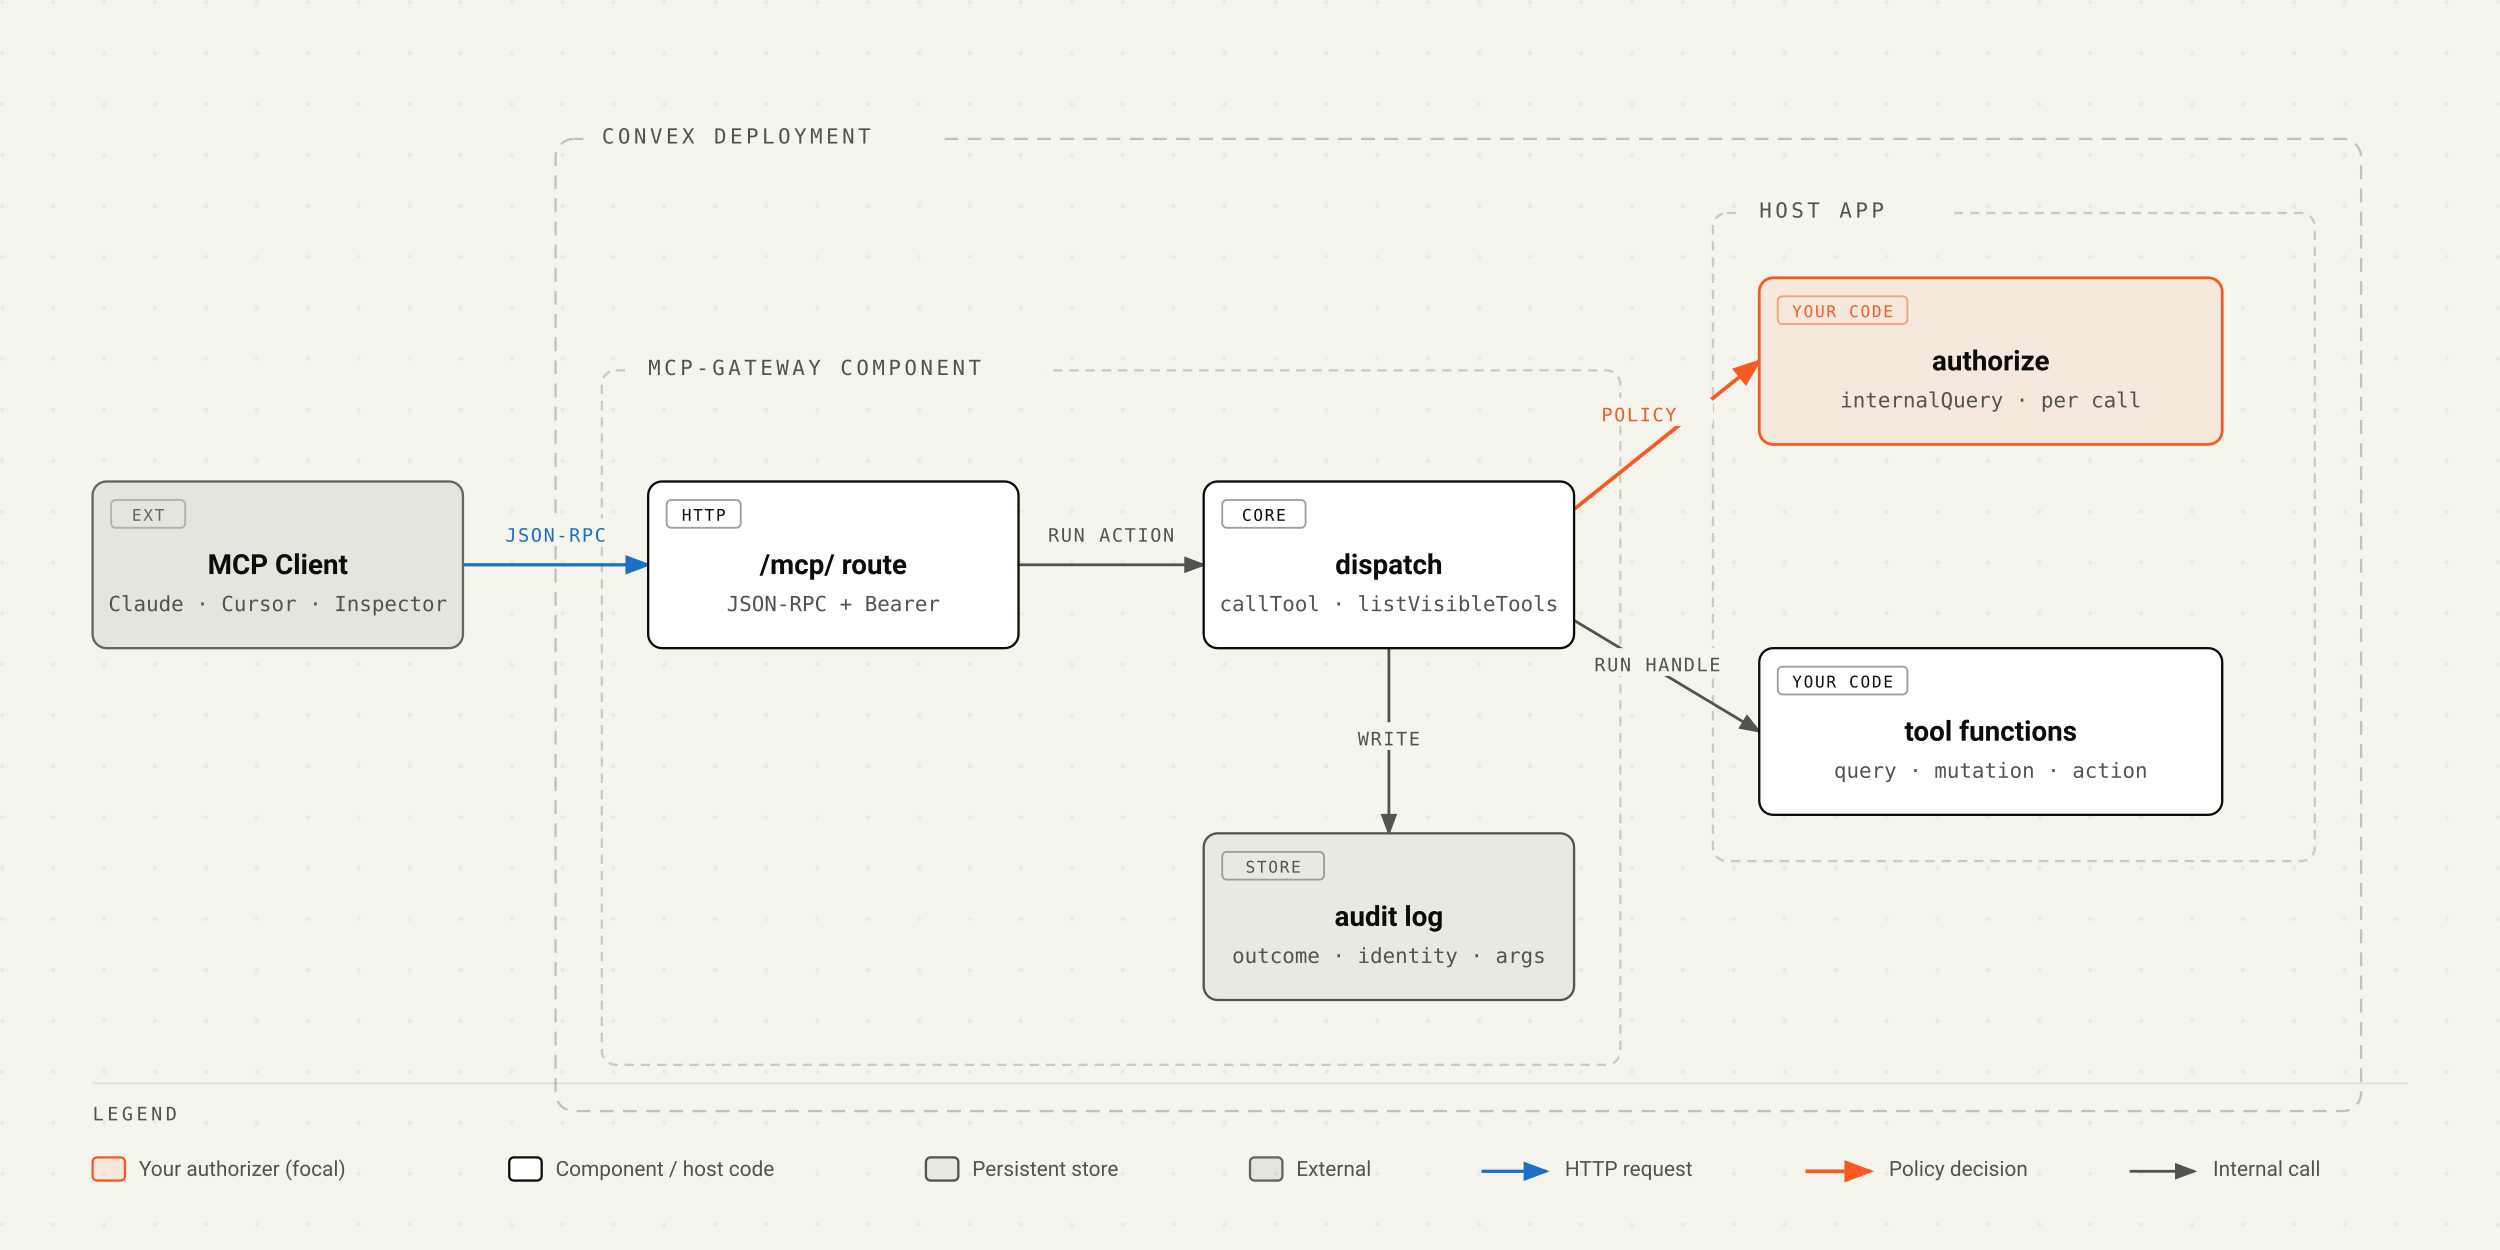
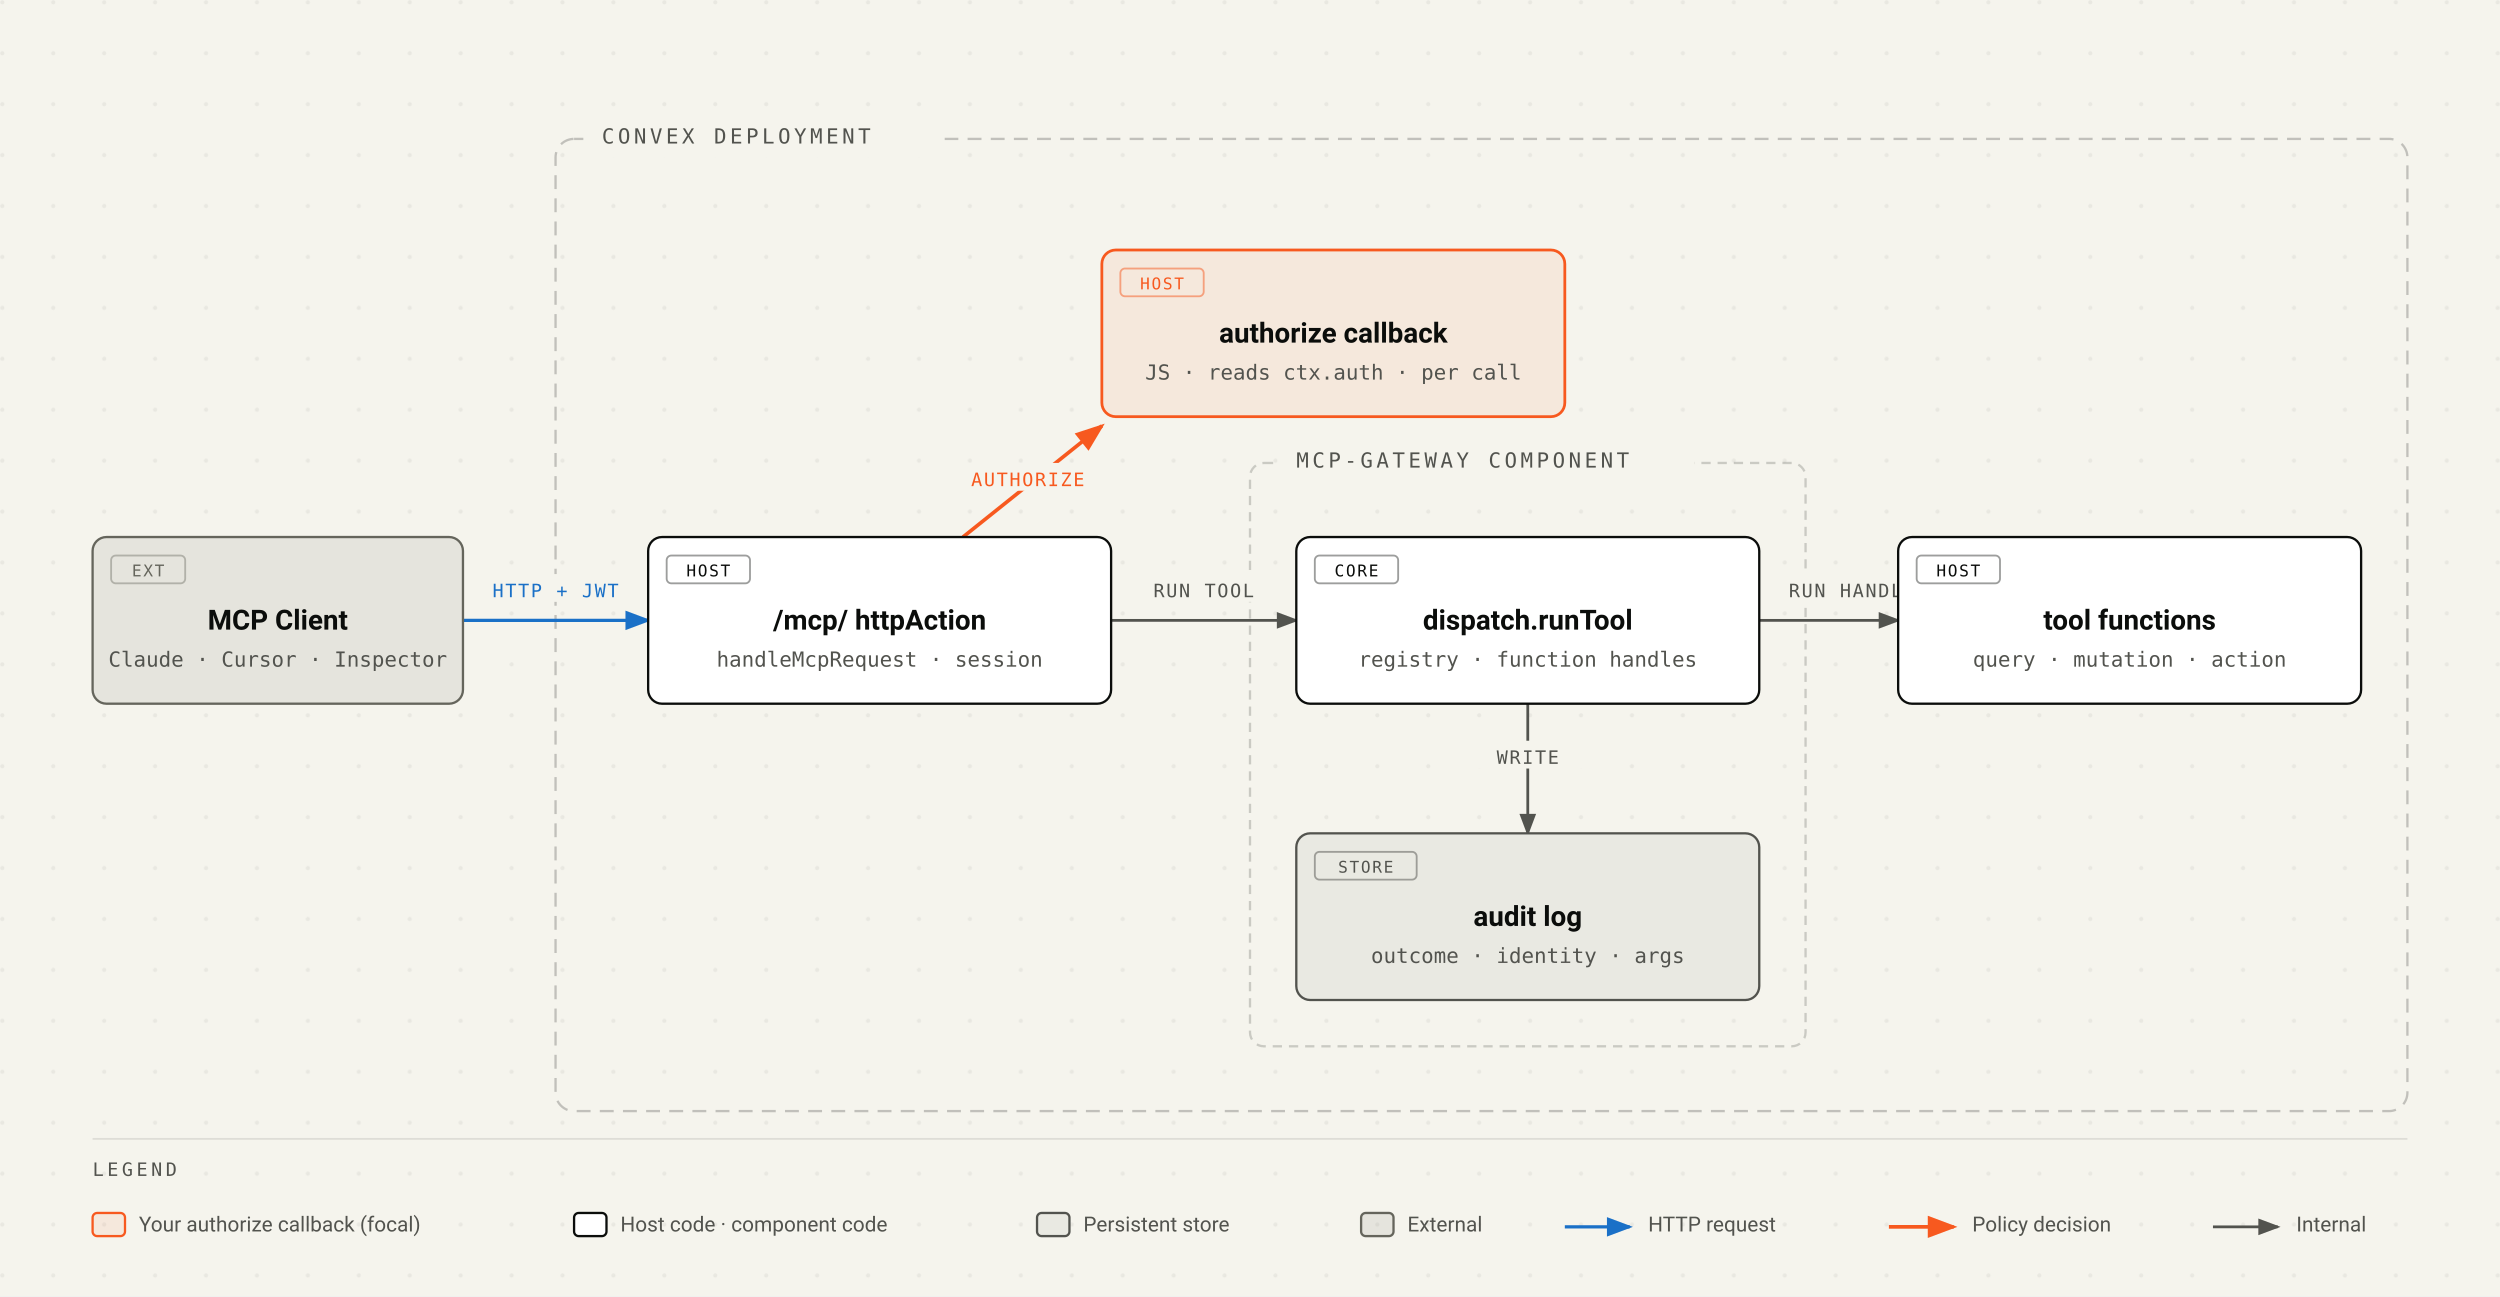
- <svg xmlns="http://www.w3.org/2000/svg" viewBox="0 0 1080 540" font-family="-apple-system, BlinkMacSystemFont, 'Segoe UI', Roboto, sans-serif">
+ <svg xmlns="http://www.w3.org/2000/svg" viewBox="0 0 1080 560" font-family="-apple-system, BlinkMacSystemFont, 'Segoe UI', Roboto, sans-serif">
  <defs>
    <pattern id="dots" width="22" height="22" patternUnits="userSpaceOnUse">
      <circle cx="1" cy="1" r="0.9" fill="rgba(11,13,11,0.10)" />
    </pattern>
    <marker id="arrow" markerWidth="8" markerHeight="6" refX="7" refY="3" orient="auto">
      <polygon points="0 0, 8 3, 0 6" fill="#52534e" />
    </marker>
    <marker id="arrow-accent" markerWidth="8" markerHeight="6" refX="7" refY="3" orient="auto">
      <polygon points="0 0, 8 3, 0 6" fill="#f7591f" />
    </marker>
    <marker id="arrow-link" markerWidth="8" markerHeight="6" refX="7" refY="3" orient="auto">
      <polygon points="0 0, 8 3, 0 6" fill="#1a70c7" />
    </marker>
  </defs>
  <rect width="100%" height="100%" fill="#f5f4ed" />
  <rect width="100%" height="100%" fill="url(#dots)" opacity="0.55" />
-   <rect x="240" y="60" width="780" height="420" rx="8" fill="transparent" stroke="rgba(11,13,11,0.22)" stroke-width="1" stroke-dasharray="6,4" />
+   <rect x="240" y="60" width="800" height="420" rx="8" fill="transparent" stroke="rgba(11,13,11,0.22)" stroke-width="1" stroke-dasharray="6,4" />
  <rect x="252" y="48" width="156" height="20" rx="2" fill="#f5f4ed" />
  <text x="260" y="62" fill="#52534e" font-size="9" font-family="ui-monospace, monospace" letter-spacing="1.5">CONVEX DEPLOYMENT</text>
-   <rect x="260" y="160" width="440" height="300" rx="6" fill="transparent" stroke="rgba(11,13,11,0.18)" stroke-width="1" stroke-dasharray="4,3" />
-   <rect x="272" y="148" width="180" height="20" rx="2" fill="#f5f4ed" />
-   <text x="280" y="162" fill="#52534e" font-size="9" font-family="ui-monospace, monospace" letter-spacing="1.5">MCP-GATEWAY COMPONENT</text>
-   <rect x="740" y="92" width="260" height="280" rx="6" fill="transparent" stroke="rgba(11,13,11,0.18)" stroke-width="1" stroke-dasharray="4,3" />
-   <rect x="752" y="80" width="92" height="20" rx="2" fill="#f5f4ed" />
-   <text x="760" y="94" fill="#52534e" font-size="9" font-family="ui-monospace, monospace" letter-spacing="1.5">HOST APP</text>
-   <line x1="200" y1="244" x2="280" y2="244" stroke="#1a70c7" stroke-width="1.4" marker-end="url(#arrow-link)" />
-   <line x1="440" y1="244" x2="520" y2="244" stroke="#52534e" stroke-width="1.2" marker-end="url(#arrow)" />
-   <line x1="680" y1="220" x2="760" y2="156" stroke="#f7591f" stroke-width="1.6" marker-end="url(#arrow-accent)" />
-   <line x1="680" y1="268" x2="760" y2="316" stroke="#52534e" stroke-width="1.2" marker-end="url(#arrow)" />
-   <line x1="600" y1="280" x2="600" y2="360" stroke="#52534e" stroke-width="1.2" marker-end="url(#arrow)" />
-   <rect x="208" y="224" width="64" height="12" rx="2" fill="#f5f4ed" />
-   <text x="240" y="234" fill="#1a70c7" font-size="8" font-family="ui-monospace, monospace" text-anchor="middle" letter-spacing="0.7">JSON-RPC</text>
-   <rect x="448" y="224" width="64" height="12" rx="2" fill="#f5f4ed" />
-   <text x="480" y="234" fill="#52534e" font-size="8" font-family="ui-monospace, monospace" text-anchor="middle" letter-spacing="0.7">RUN ACTION</text>
-   <rect x="676" y="172" width="64" height="12" rx="2" fill="#f5f4ed" />
-   <text x="708" y="182" fill="#f7591f" font-size="8" font-family="ui-monospace, monospace" text-anchor="middle" letter-spacing="0.7">POLICY</text>
-   <rect x="676" y="280" width="80" height="12" rx="2" fill="#f5f4ed" />
-   <text x="716" y="290" fill="#52534e" font-size="8" font-family="ui-monospace, monospace" text-anchor="middle" letter-spacing="0.7">RUN HANDLE</text>
-   <rect x="572" y="312" width="56" height="12" rx="2" fill="#f5f4ed" />
-   <text x="600" y="322" fill="#52534e" font-size="8" font-family="ui-monospace, monospace" text-anchor="middle" letter-spacing="0.7">WRITE</text>
-   <rect x="40" y="208" width="160" height="72" rx="6" fill="#f5f4ed" />
-   <rect x="40" y="208" width="160" height="72" rx="6" fill="rgba(82,83,78,0.10)" stroke="#65655c" stroke-width="1" />
-   <rect x="48" y="216" width="32" height="12" rx="2" fill="transparent" stroke="rgba(101,101,92,0.40)" stroke-width="0.8" />
-   <text x="64" y="225" fill="#65655c" font-size="7" font-family="ui-monospace, monospace" text-anchor="middle" letter-spacing="0.7">EXT</text>
-   <text x="120" y="248" fill="#0b0d0b" font-size="12" font-weight="600" text-anchor="middle">MCP Client</text>
-   <text x="120" y="264" fill="#52534e" font-size="9" font-family="ui-monospace, monospace" text-anchor="middle">Claude · Cursor · Inspector</text>
-   <rect x="280" y="208" width="160" height="72" rx="6" fill="#f5f4ed" />
-   <rect x="280" y="208" width="160" height="72" rx="6" fill="#ffffff" stroke="#0b0d0b" stroke-width="1" />
-   <rect x="288" y="216" width="32" height="12" rx="2" fill="transparent" stroke="rgba(11,13,11,0.40)" stroke-width="0.8" />
-   <text x="304" y="225" fill="#0b0d0b" font-size="7" font-family="ui-monospace, monospace" text-anchor="middle" letter-spacing="0.7">HTTP</text>
-   <text x="360" y="248" fill="#0b0d0b" font-size="12" font-weight="600" text-anchor="middle">/mcp/ route</text>
-   <text x="360" y="264" fill="#52534e" font-size="9" font-family="ui-monospace, monospace" text-anchor="middle">JSON-RPC + Bearer</text>
-   <rect x="520" y="208" width="160" height="72" rx="6" fill="#f5f4ed" />
-   <rect x="520" y="208" width="160" height="72" rx="6" fill="#ffffff" stroke="#0b0d0b" stroke-width="1" />
-   <rect x="528" y="216" width="36" height="12" rx="2" fill="transparent" stroke="rgba(11,13,11,0.40)" stroke-width="0.8" />
-   <text x="546" y="225" fill="#0b0d0b" font-size="7" font-family="ui-monospace, monospace" text-anchor="middle" letter-spacing="0.7">CORE</text>
-   <text x="600" y="248" fill="#0b0d0b" font-size="12" font-weight="600" text-anchor="middle">dispatch</text>
-   <text x="600" y="264" fill="#52534e" font-size="9" font-family="ui-monospace, monospace" text-anchor="middle">callTool · listVisibleTools</text>
-   <rect x="760" y="120" width="200" height="72" rx="6" fill="#f5f4ed" />
-   <rect x="760" y="120" width="200" height="72" rx="6" fill="rgba(247,89,31,0.08)" stroke="#f7591f" stroke-width="1.2" />
-   <rect x="768" y="128" width="56" height="12" rx="2" fill="transparent" stroke="rgba(247,89,31,0.50)" stroke-width="0.8" />
-   <text x="796" y="137" fill="#f7591f" font-size="7" font-family="ui-monospace, monospace" text-anchor="middle" letter-spacing="0.7">YOUR CODE</text>
-   <text x="860" y="160" fill="#0b0d0b" font-size="12" font-weight="600" text-anchor="middle">authorize</text>
-   <text x="860" y="176" fill="#52534e" font-size="9" font-family="ui-monospace, monospace" text-anchor="middle">internalQuery · per call</text>
-   <rect x="760" y="280" width="200" height="72" rx="6" fill="#f5f4ed" />
-   <rect x="760" y="280" width="200" height="72" rx="6" fill="#ffffff" stroke="#0b0d0b" stroke-width="1" />
-   <rect x="768" y="288" width="56" height="12" rx="2" fill="transparent" stroke="rgba(11,13,11,0.40)" stroke-width="0.8" />
-   <text x="796" y="297" fill="#0b0d0b" font-size="7" font-family="ui-monospace, monospace" text-anchor="middle" letter-spacing="0.7">YOUR CODE</text>
-   <text x="860" y="320" fill="#0b0d0b" font-size="12" font-weight="600" text-anchor="middle">tool functions</text>
-   <text x="860" y="336" fill="#52534e" font-size="9" font-family="ui-monospace, monospace" text-anchor="middle">query · mutation · action</text>
-   <rect x="520" y="360" width="160" height="72" rx="6" fill="#f5f4ed" />
-   <rect x="520" y="360" width="160" height="72" rx="6" fill="rgba(11,13,11,0.05)" stroke="#52534e" stroke-width="1" />
-   <rect x="528" y="368" width="44" height="12" rx="2" fill="transparent" stroke="rgba(82,83,78,0.50)" stroke-width="0.8" />
-   <text x="550" y="377" fill="#52534e" font-size="7" font-family="ui-monospace, monospace" text-anchor="middle" letter-spacing="0.7">STORE</text>
-   <text x="600" y="400" fill="#0b0d0b" font-size="12" font-weight="600" text-anchor="middle">audit log</text>
-   <text x="600" y="416" fill="#52534e" font-size="9" font-family="ui-monospace, monospace" text-anchor="middle">outcome · identity · args</text>
-   <line x1="40" y1="468" x2="1040" y2="468" stroke="rgba(11,13,11,0.10)" stroke-width="0.8" />
-   <text x="40" y="484" fill="#52534e" font-size="8" font-family="ui-monospace, monospace" letter-spacing="1.5">LEGEND</text>
-   <rect x="40" y="500" width="14" height="10" rx="2" fill="rgba(247,89,31,0.08)" stroke="#f7591f" stroke-width="1" />
-   <text x="60" y="508" fill="#52534e" font-size="9">Your authorizer (focal)</text>
-   <rect x="220" y="500" width="14" height="10" rx="2" fill="#ffffff" stroke="#0b0d0b" stroke-width="1" />
-   <text x="240" y="508" fill="#52534e" font-size="9">Component / host code</text>
-   <rect x="400" y="500" width="14" height="10" rx="2" fill="rgba(11,13,11,0.05)" stroke="#52534e" stroke-width="1" />
-   <text x="420" y="508" fill="#52534e" font-size="9">Persistent store</text>
-   <rect x="540" y="500" width="14" height="10" rx="2" fill="rgba(82,83,78,0.10)" stroke="#65655c" stroke-width="1" />
-   <text x="560" y="508" fill="#52534e" font-size="9">External</text>
-   <line x1="640" y1="506" x2="668" y2="506" stroke="#1a70c7" stroke-width="1.4" marker-end="url(#arrow-link)" />
-   <text x="676" y="508" fill="#52534e" font-size="9">HTTP request</text>
-   <line x1="780" y1="506" x2="808" y2="506" stroke="#f7591f" stroke-width="1.6" marker-end="url(#arrow-accent)" />
-   <text x="816" y="508" fill="#52534e" font-size="9">Policy decision</text>
-   <line x1="920" y1="506" x2="948" y2="506" stroke="#52534e" stroke-width="1.2" marker-end="url(#arrow)" />
-   <text x="956" y="508" fill="#52534e" font-size="9">Internal call</text>
+   <rect x="540" y="200" width="240" height="252" rx="6" fill="transparent" stroke="rgba(11,13,11,0.18)" stroke-width="1" stroke-dasharray="4,3" />
+   <rect x="552" y="188" width="180" height="20" rx="2" fill="#f5f4ed" />
+   <text x="560" y="202" fill="#52534e" font-size="9" font-family="ui-monospace, monospace" letter-spacing="1.5">MCP-GATEWAY COMPONENT</text>
+   <line x1="200" y1="268" x2="280" y2="268" stroke="#1a70c7" stroke-width="1.4" marker-end="url(#arrow-link)" />
+   <line x1="416" y1="232" x2="476" y2="184" stroke="#f7591f" stroke-width="1.6" marker-end="url(#arrow-accent)" />
+   <line x1="480" y1="268" x2="560" y2="268" stroke="#52534e" stroke-width="1.2" marker-end="url(#arrow)" />
+   <line x1="760" y1="268" x2="820" y2="268" stroke="#52534e" stroke-width="1.2" marker-end="url(#arrow)" />
+   <line x1="660" y1="304" x2="660" y2="360" stroke="#52534e" stroke-width="1.2" marker-end="url(#arrow)" />
+   <rect x="208" y="248" width="64" height="12" rx="2" fill="#f5f4ed" />
+   <text x="240" y="258" fill="#1a70c7" font-size="8" font-family="ui-monospace, monospace" text-anchor="middle" letter-spacing="0.7">HTTP + JWT</text>
+   <rect x="412" y="200" width="64" height="12" rx="2" fill="#f5f4ed" />
+   <text x="444" y="210" fill="#f7591f" font-size="8" font-family="ui-monospace, monospace" text-anchor="middle" letter-spacing="0.7">AUTHORIZE</text>
+   <rect x="488" y="248" width="64" height="12" rx="2" fill="#f5f4ed" />
+   <text x="520" y="258" fill="#52534e" font-size="8" font-family="ui-monospace, monospace" text-anchor="middle" letter-spacing="0.7">RUN TOOL</text>
+   <rect x="768" y="248" width="64" height="12" rx="2" fill="#f5f4ed" />
+   <text x="800" y="258" fill="#52534e" font-size="8" font-family="ui-monospace, monospace" text-anchor="middle" letter-spacing="0.7">RUN HANDLE</text>
+   <rect x="632" y="320" width="56" height="12" rx="2" fill="#f5f4ed" />
+   <text x="660" y="330" fill="#52534e" font-size="8" font-family="ui-monospace, monospace" text-anchor="middle" letter-spacing="0.7">WRITE</text>
+   <rect x="40" y="232" width="160" height="72" rx="6" fill="#f5f4ed" />
+   <rect x="40" y="232" width="160" height="72" rx="6" fill="rgba(82,83,78,0.10)" stroke="#65655c" stroke-width="1" />
+   <rect x="48" y="240" width="32" height="12" rx="2" fill="transparent" stroke="rgba(101,101,92,0.40)" stroke-width="0.8" />
+   <text x="64" y="249" fill="#65655c" font-size="7" font-family="ui-monospace, monospace" text-anchor="middle" letter-spacing="0.7">EXT</text>
+   <text x="120" y="272" fill="#0b0d0b" font-size="12" font-weight="600" text-anchor="middle">MCP Client</text>
+   <text x="120" y="288" fill="#52534e" font-size="9" font-family="ui-monospace, monospace" text-anchor="middle">Claude · Cursor · Inspector</text>
+   <rect x="280" y="232" width="200" height="72" rx="6" fill="#f5f4ed" />
+   <rect x="280" y="232" width="200" height="72" rx="6" fill="#ffffff" stroke="#0b0d0b" stroke-width="1" />
+   <rect x="288" y="240" width="36" height="12" rx="2" fill="transparent" stroke="rgba(11,13,11,0.40)" stroke-width="0.8" />
+   <text x="306" y="249" fill="#0b0d0b" font-size="7" font-family="ui-monospace, monospace" text-anchor="middle" letter-spacing="0.7">HOST</text>
+   <text x="380" y="272" fill="#0b0d0b" font-size="12" font-weight="600" text-anchor="middle">/mcp/ httpAction</text>
+   <text x="380" y="288" fill="#52534e" font-size="9" font-family="ui-monospace, monospace" text-anchor="middle">handleMcpRequest · session</text>
+   <rect x="476" y="108" width="200" height="72" rx="6" fill="#f5f4ed" />
+   <rect x="476" y="108" width="200" height="72" rx="6" fill="rgba(247,89,31,0.08)" stroke="#f7591f" stroke-width="1.2" />
+   <rect x="484" y="116" width="36" height="12" rx="2" fill="transparent" stroke="rgba(247,89,31,0.50)" stroke-width="0.8" />
+   <text x="502" y="125" fill="#f7591f" font-size="7" font-family="ui-monospace, monospace" text-anchor="middle" letter-spacing="0.7">HOST</text>
+   <text x="576" y="148" fill="#0b0d0b" font-size="12" font-weight="600" text-anchor="middle">authorize callback</text>
+   <text x="576" y="164" fill="#52534e" font-size="9" font-family="ui-monospace, monospace" text-anchor="middle">JS · reads ctx.auth · per call</text>
+   <rect x="560" y="232" width="200" height="72" rx="6" fill="#f5f4ed" />
+   <rect x="560" y="232" width="200" height="72" rx="6" fill="#ffffff" stroke="#0b0d0b" stroke-width="1" />
+   <rect x="568" y="240" width="36" height="12" rx="2" fill="transparent" stroke="rgba(11,13,11,0.40)" stroke-width="0.8" />
+   <text x="586" y="249" fill="#0b0d0b" font-size="7" font-family="ui-monospace, monospace" text-anchor="middle" letter-spacing="0.7">CORE</text>
+   <text x="660" y="272" fill="#0b0d0b" font-size="12" font-weight="600" text-anchor="middle">dispatch.runTool</text>
+   <text x="660" y="288" fill="#52534e" font-size="9" font-family="ui-monospace, monospace" text-anchor="middle">registry · function handles</text>
+   <rect x="820" y="232" width="200" height="72" rx="6" fill="#f5f4ed" />
+   <rect x="820" y="232" width="200" height="72" rx="6" fill="#ffffff" stroke="#0b0d0b" stroke-width="1" />
+   <rect x="828" y="240" width="36" height="12" rx="2" fill="transparent" stroke="rgba(11,13,11,0.40)" stroke-width="0.8" />
+   <text x="846" y="249" fill="#0b0d0b" font-size="7" font-family="ui-monospace, monospace" text-anchor="middle" letter-spacing="0.7">HOST</text>
+   <text x="920" y="272" fill="#0b0d0b" font-size="12" font-weight="600" text-anchor="middle">tool functions</text>
+   <text x="920" y="288" fill="#52534e" font-size="9" font-family="ui-monospace, monospace" text-anchor="middle">query · mutation · action</text>
+   <rect x="560" y="360" width="200" height="72" rx="6" fill="#f5f4ed" />
+   <rect x="560" y="360" width="200" height="72" rx="6" fill="rgba(11,13,11,0.05)" stroke="#52534e" stroke-width="1" />
+   <rect x="568" y="368" width="44" height="12" rx="2" fill="transparent" stroke="rgba(82,83,78,0.50)" stroke-width="0.8" />
+   <text x="590" y="377" fill="#52534e" font-size="7" font-family="ui-monospace, monospace" text-anchor="middle" letter-spacing="0.7">STORE</text>
+   <text x="660" y="400" fill="#0b0d0b" font-size="12" font-weight="600" text-anchor="middle">audit log</text>
+   <text x="660" y="416" fill="#52534e" font-size="9" font-family="ui-monospace, monospace" text-anchor="middle">outcome · identity · args</text>
+   <line x1="40" y1="492" x2="1040" y2="492" stroke="rgba(11,13,11,0.10)" stroke-width="0.8" />
+   <text x="40" y="508" fill="#52534e" font-size="8" font-family="ui-monospace, monospace" letter-spacing="1.5">LEGEND</text>
+   <rect x="40" y="524" width="14" height="10" rx="2" fill="rgba(247,89,31,0.08)" stroke="#f7591f" stroke-width="1" />
+   <text x="60" y="532" fill="#52534e" font-size="9">Your authorize callback (focal)</text>
+   <rect x="248" y="524" width="14" height="10" rx="2" fill="#ffffff" stroke="#0b0d0b" stroke-width="1" />
+   <text x="268" y="532" fill="#52534e" font-size="9">Host code · component code</text>
+   <rect x="448" y="524" width="14" height="10" rx="2" fill="rgba(11,13,11,0.05)" stroke="#52534e" stroke-width="1" />
+   <text x="468" y="532" fill="#52534e" font-size="9">Persistent store</text>
+   <rect x="588" y="524" width="14" height="10" rx="2" fill="rgba(82,83,78,0.10)" stroke="#65655c" stroke-width="1" />
+   <text x="608" y="532" fill="#52534e" font-size="9">External</text>
+   <line x1="676" y1="530" x2="704" y2="530" stroke="#1a70c7" stroke-width="1.4" marker-end="url(#arrow-link)" />
+   <text x="712" y="532" fill="#52534e" font-size="9">HTTP request</text>
+   <line x1="816" y1="530" x2="844" y2="530" stroke="#f7591f" stroke-width="1.6" marker-end="url(#arrow-accent)" />
+   <text x="852" y="532" fill="#52534e" font-size="9">Policy decision</text>
+   <line x1="956" y1="530" x2="984" y2="530" stroke="#52534e" stroke-width="1.2" marker-end="url(#arrow)" />
+   <text x="992" y="532" fill="#52534e" font-size="9">Internal</text>
</svg>
